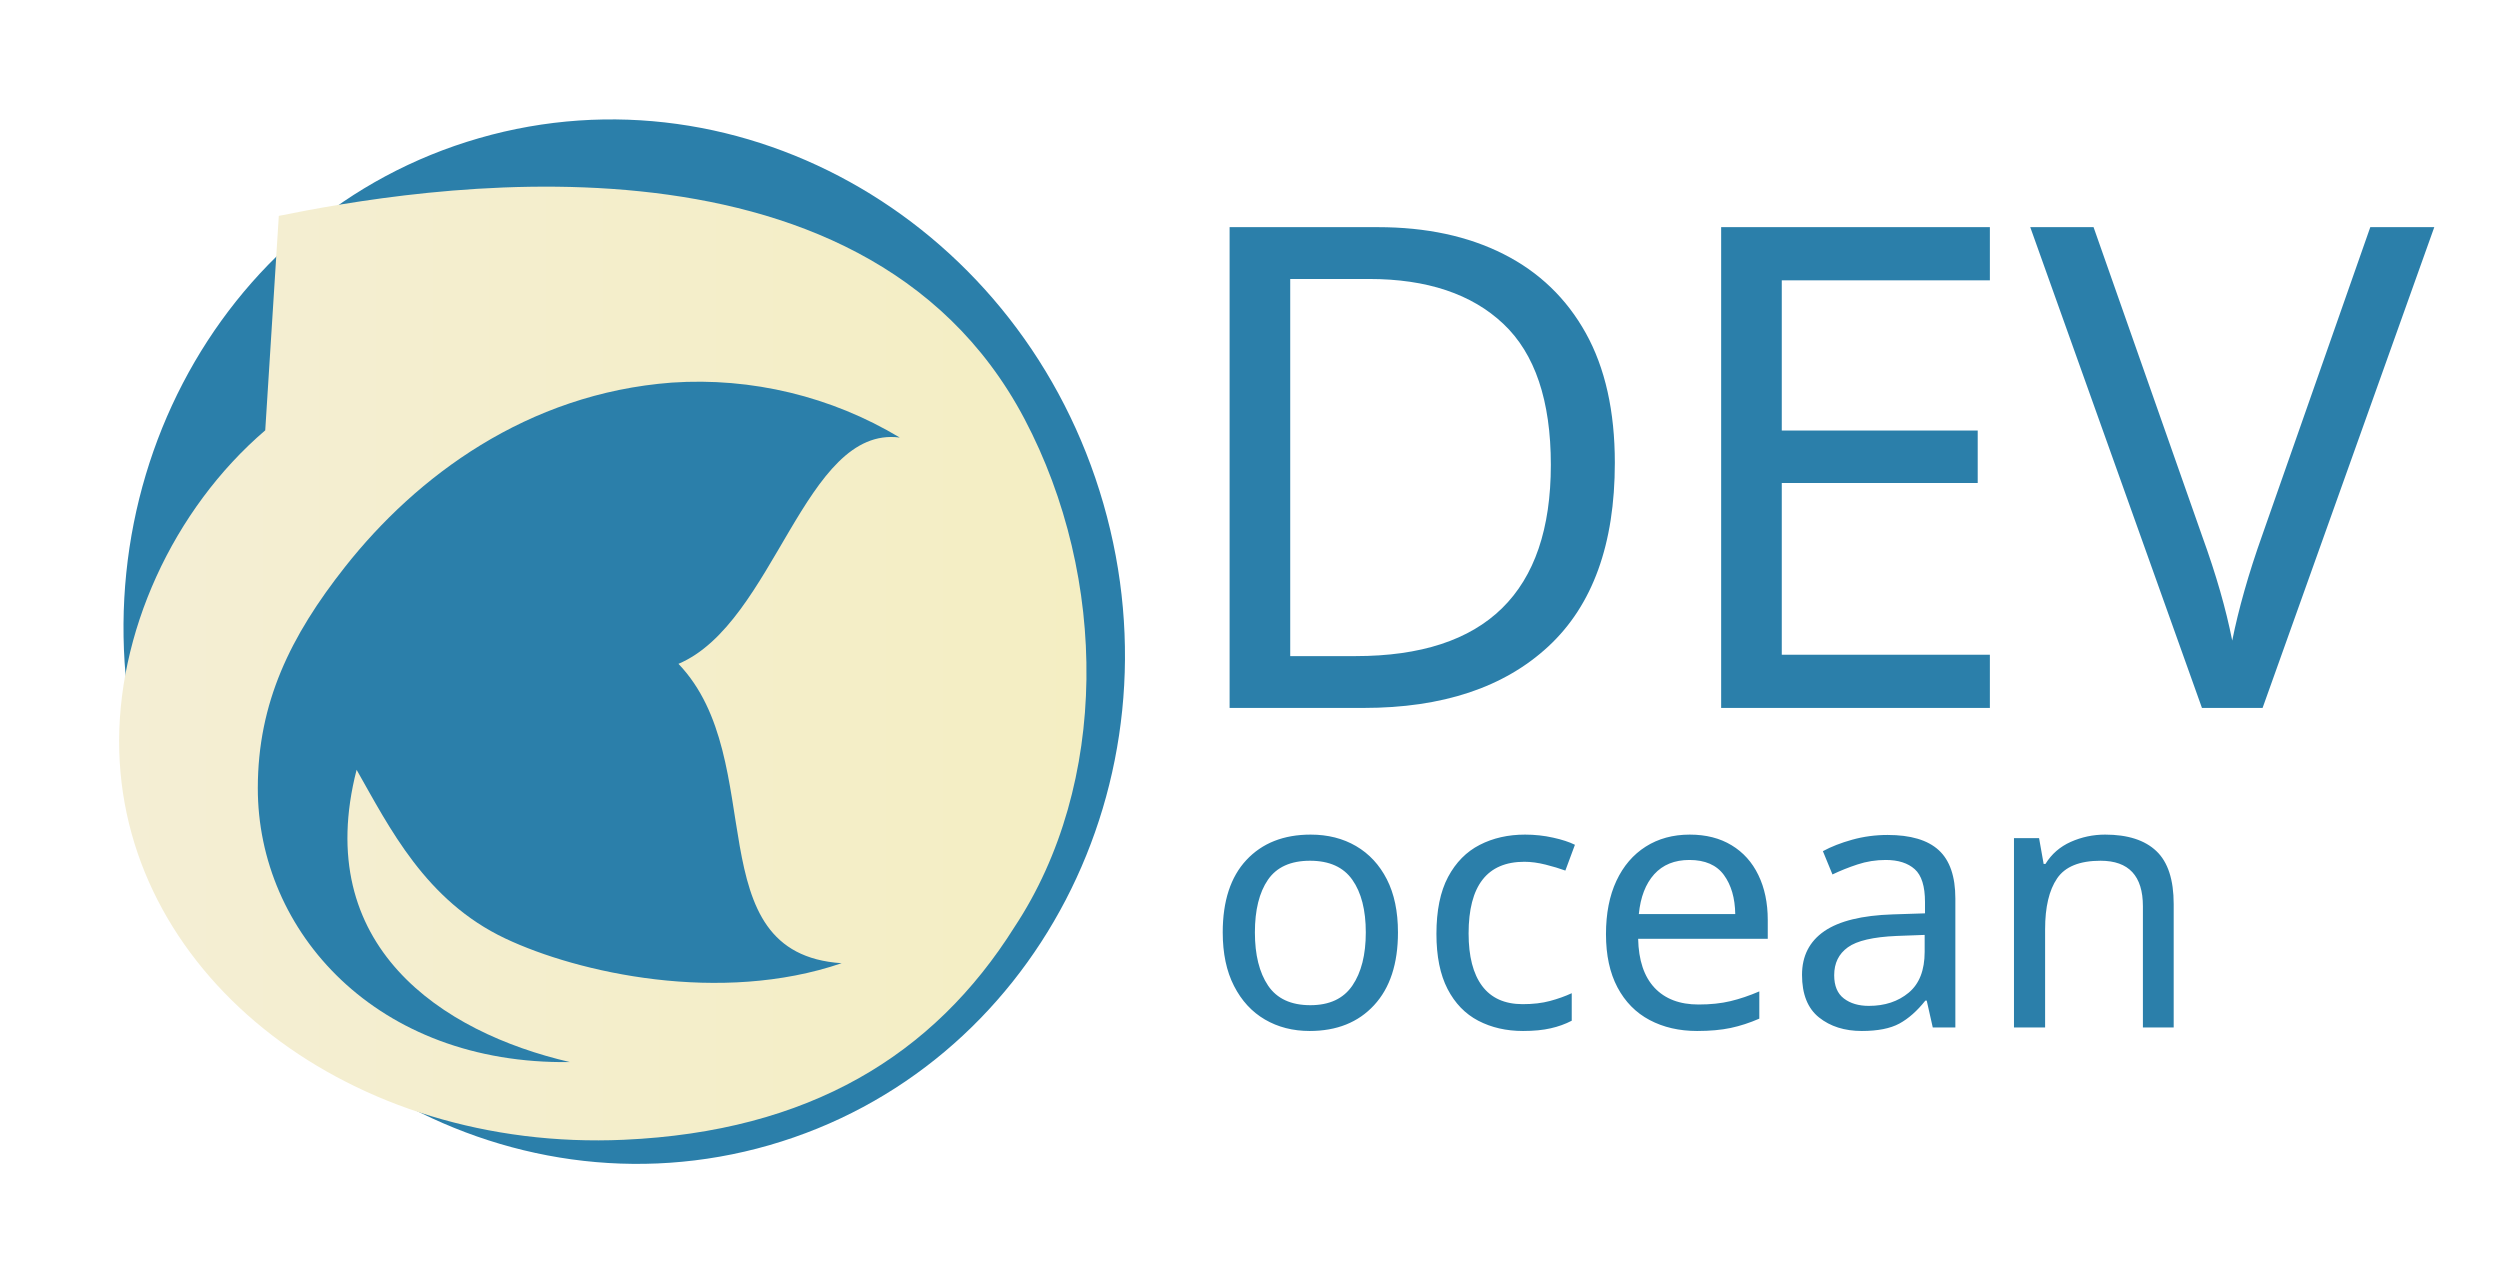
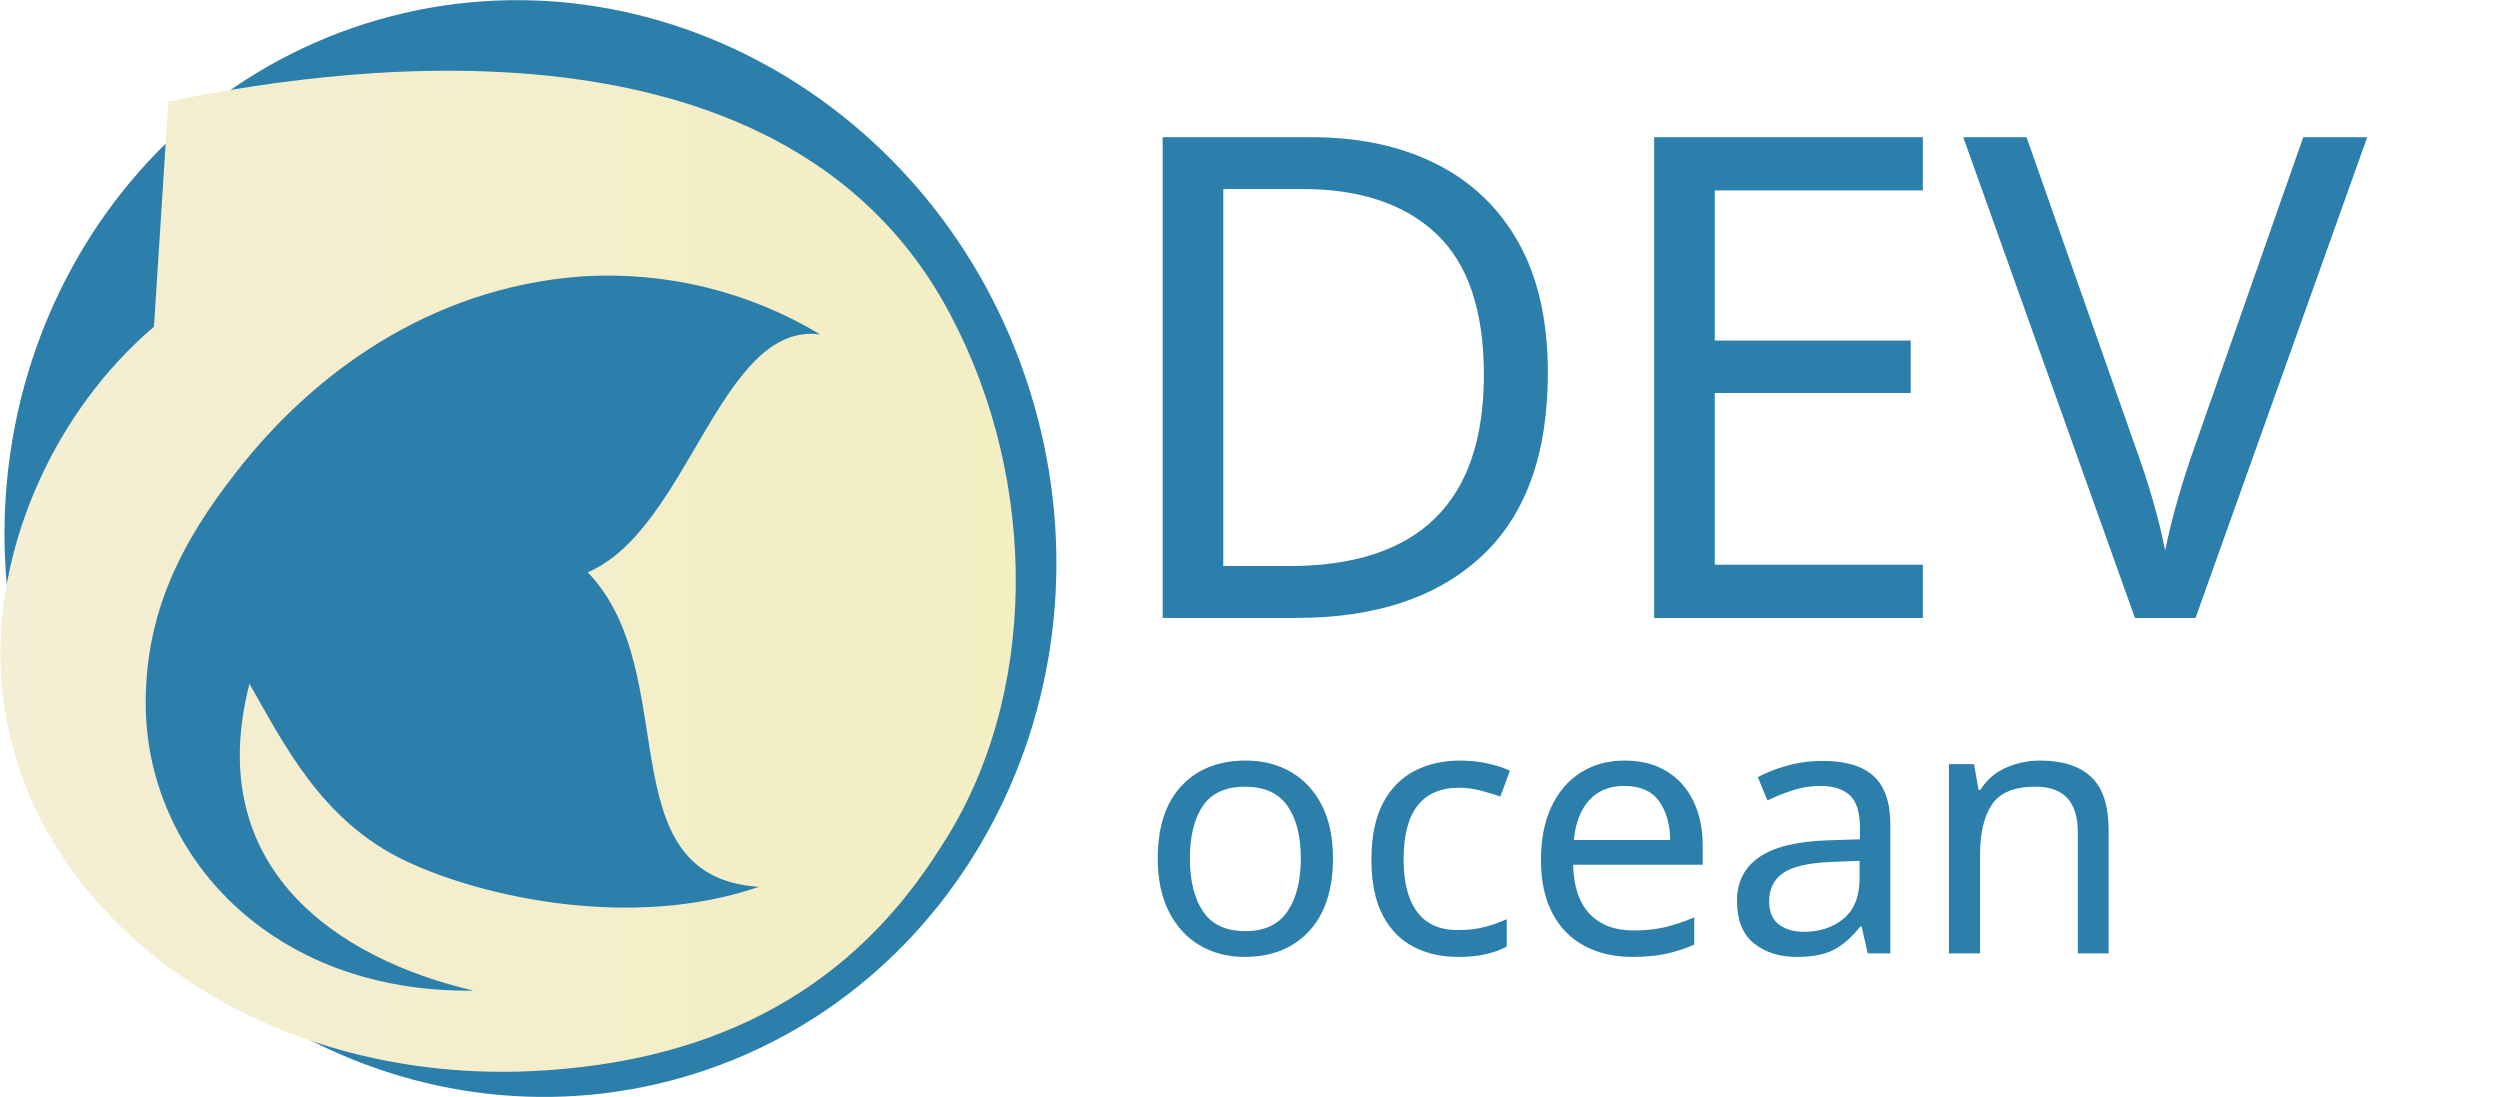
- <svg xmlns="http://www.w3.org/2000/svg" id="Group_137" data-name="Group 137" width="452.952" height="232.476" viewBox="0 0 452.952 232.476">
-   <defs>
-     <linearGradient id="linear-gradient" y1="0.5" x2="1" y2="0.5" gradientUnits="objectBoundingBox">
-       <stop offset="0" stop-color="#f4eed4" />
-       <stop offset="1" stop-color="#f4eec3" />
-     </linearGradient>
-   </defs>
-   <text id="DEV" transform="translate(210.952 128.264)" fill="#2b7faa" font-size="122" font-family="CenturyGothic, Century Gothic">
-     <tspan x="0" y="0">DEV</tspan>
-   </text>
-   <text id="ocean" transform="translate(218.019 186.153)" fill="#2b7faa" font-size="64" font-family="CenturyGothic, Century Gothic">
-     <tspan x="0" y="0">ocean</tspan>
-   </text>
-   <ellipse id="Ellipse_89" data-name="Ellipse 89" cx="90.329" cy="94.929" rx="90.329" ry="94.929" transform="matrix(0.961, -0.277, 0.277, 0.961, 0, 50.049)" fill="#2b7faa" />
-   <path id="Path_14" data-name="Path 14" d="M274.735,410.932c-14.674,23.359-37.309,37.059-70.767,38.566-49.349,2.218-90.291-29.3-91.443-70.4-.595-21.219,9.719-43.812,26.448-58.137l2.459-38.854c23.915-4.831,105.517-19.3,135.094,36.768C291.782,347.8,291.821,385.09,274.735,410.932Z" transform="translate(-90.917 -242.993)" fill="url(#linear-gradient)" />
-   <path id="Path_15" data-name="Path 15" d="M218.934,321.155a70.948,70.948,0,0,1,41.3,9.957c-17.278-2.261-22.627,33.579-40.1,41,16.722,17.474,3.021,52.483,29.563,54.239-21.945,7.5-47.688,1.786-60.938-4.48-14.46-6.839-20.972-20.067-26.938-30.564-8.2,31.886,15.38,47.568,38.642,52.955-35.015.506-56.578-23.61-56.543-49.661.02-15.458,5.892-27.5,15.826-40.084C172.643,338.187,192.689,323.139,218.934,321.155Z" transform="translate(-97.21 -251.836)" fill="#2b7faa" />
+ <svg xmlns="http://www.w3.org/2000/svg" version="1.1" id="Group_137" x="0px" y="0px" viewBox="0 0 453 198.7" style="enable-background:new 0 0 453 198.7;" xml:space="preserve">
+   <style type="text/css">
+ 	.st0{fill:#2B7FAA;}
+ 	.st4{fill:url(#Path_14_1_);}
+ </style>
+   <text transform="matrix(1 0 0 1 198.8467 111.9659)" font-size="122" font-family="CenturyGothic, Century Gothic" class="st0">DEV</text>
+   <text transform="matrix(1 0 0 1 206.2676 172.752)" font-size="64" font-family="CenturyGothic, Century Gothic" class="st0">ocean</text>
+   <ellipse id="Ellipse_89" transform="matrix(0.9609 -0.277 0.277 0.9609 -23.7587 30.5028)" class="st0" cx="96.1" cy="99.4" rx="94.9" ry="99.7" />
+   <linearGradient id="Path_14_1_" gradientUnits="userSpaceOnUse" x1="-70.718" y1="522.488" x2="-69.668" y2="522.488" gradientTransform="matrix(175.2671 0 0 -172.7962 12394.547 90387.438)">
+     <stop offset="0" style="stop-color:#F4EED4" />
+     <stop offset="1" style="stop-color:#F4EEC3" />
+   </linearGradient>
+   <path id="Path_14" class="st4" d="M170.4,153.6c-15.4,24.5-39.2,38.9-74.3,40.5c-51.8,2.3-94.8-30.8-96-73.9  c-0.6-22.3,10.2-46,27.8-61l2.6-40.8C55.5,13.3,141.2-1.9,172.2,57C188.3,87.3,188.3,126.5,170.4,153.6z" />
+   <path id="Path_15" class="st0" d="M105.2,50.1c15.2-1,30.3,2.6,43.4,10.5c-18.1-2.4-23.8,35.3-42.1,43.1c17.6,18.3,3.2,55.1,31,57  c-23,7.9-50.1,1.9-64-4.7c-15.2-7.2-22-21.1-28.3-32.1c-8.6,33.5,16.1,49.9,40.6,55.6c-36.8,0.5-59.4-24.8-59.4-52.1  c0-16.2,6.2-28.9,16.6-42.1C56.5,68,77.6,52.2,105.2,50.1z" />
</svg>
